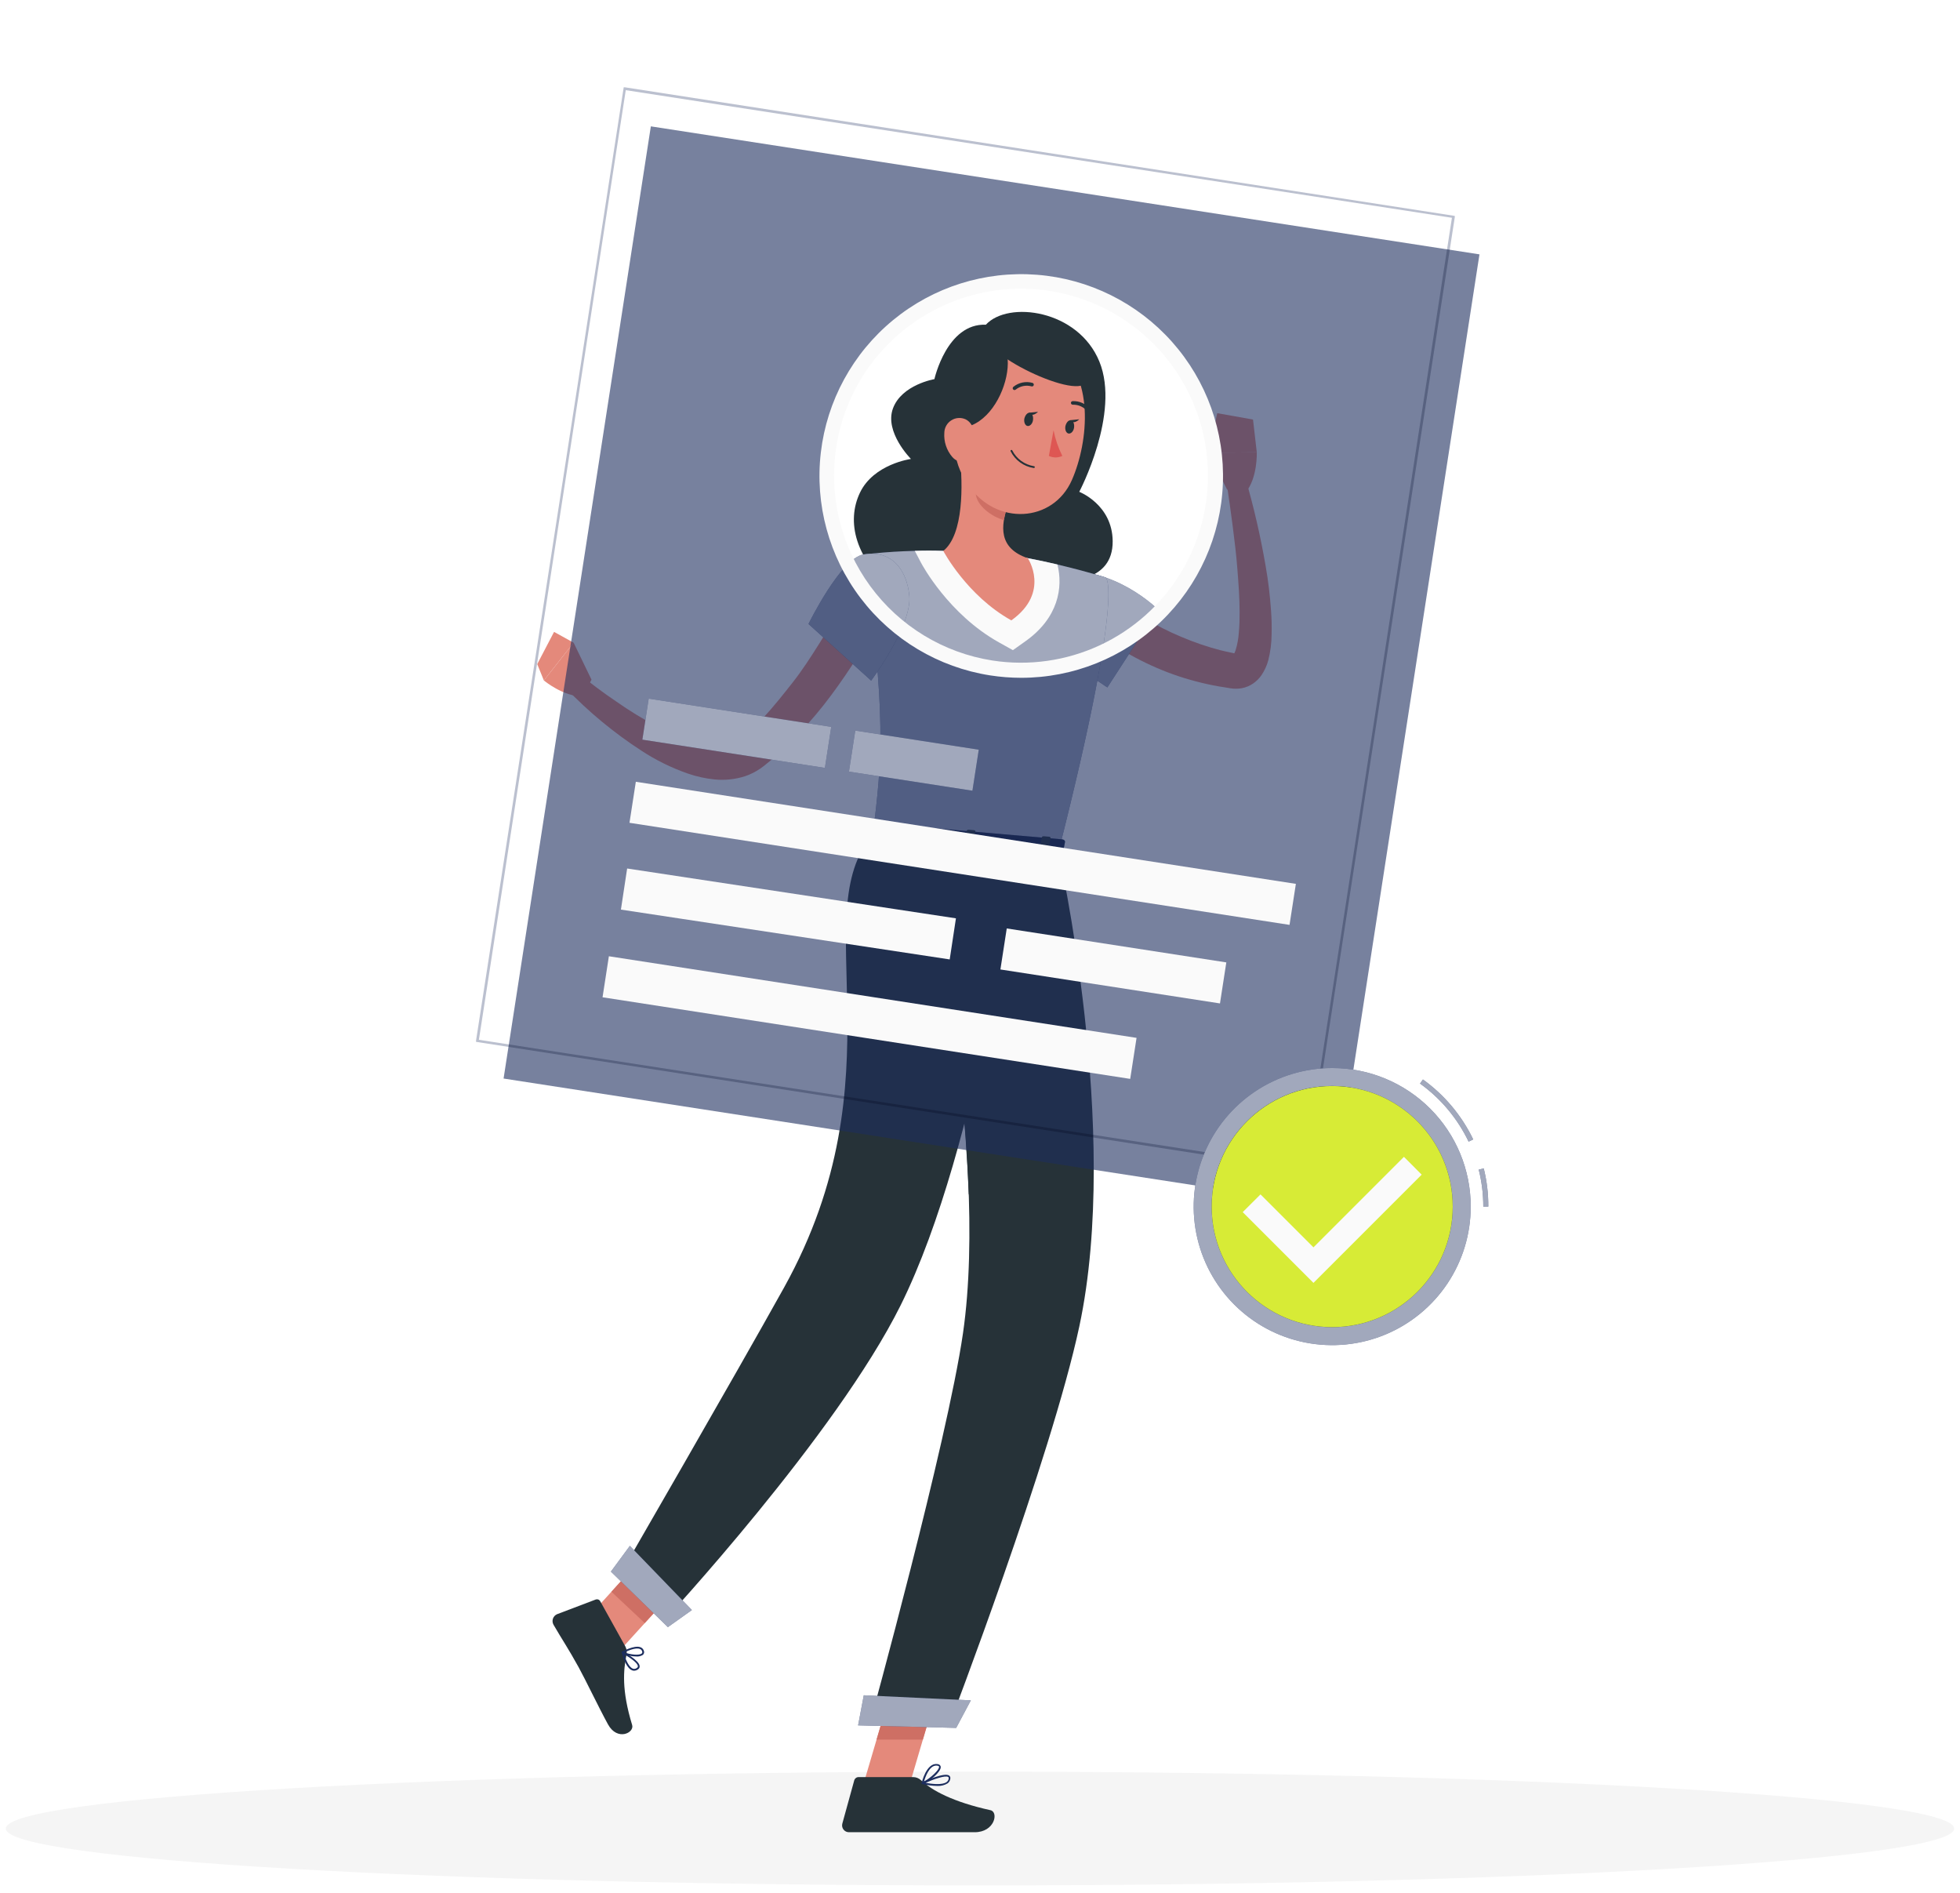
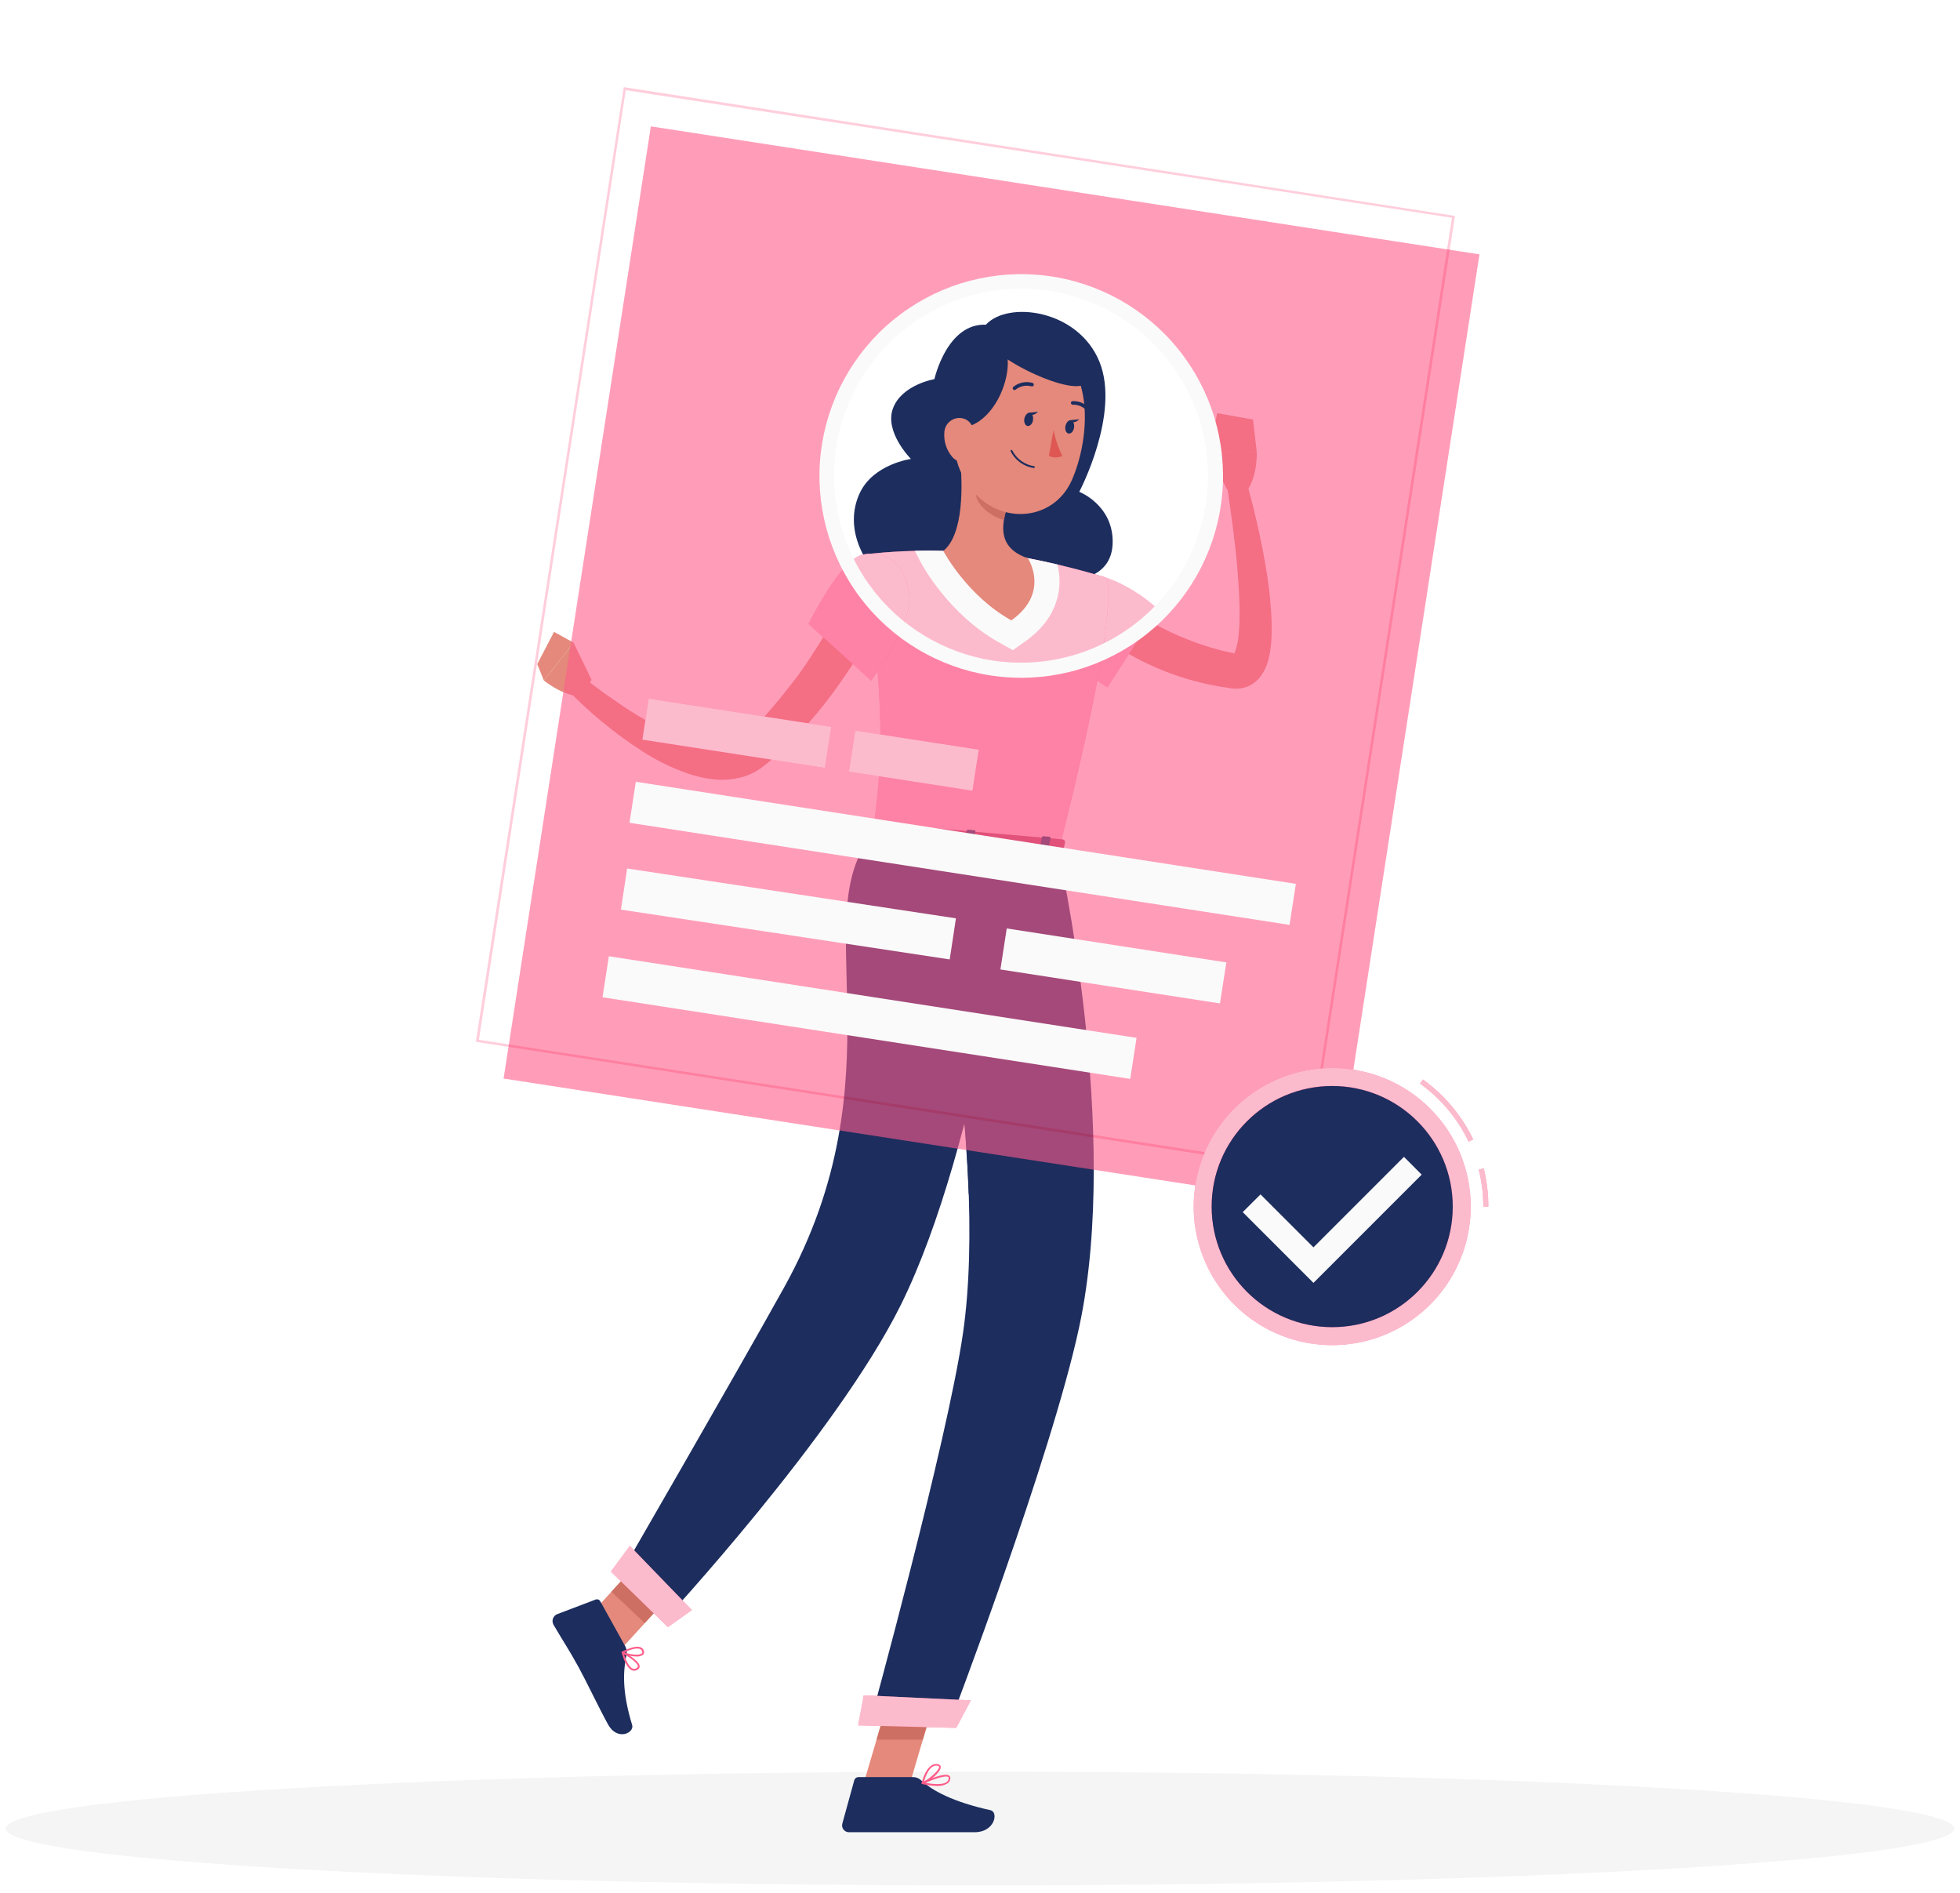
<svg xmlns="http://www.w3.org/2000/svg" width="232" height="224" viewBox="0 0 232 224" fill="none">
  <path d="M116 223.125C179.685 223.125 231.311 220.111 231.311 216.392C231.311 212.674 179.685 209.66 116 209.66C52.315 209.66 0.688 212.674 0.688 216.392C0.688 220.111 52.315 223.125 116 223.125Z" fill="#F5F5F5" />
  <path d="M131.724 70.435L132.11 70.762C132.253 70.887 132.413 71.006 132.568 71.125C132.877 71.368 133.163 71.612 133.52 71.844C134.162 72.314 134.846 72.742 135.53 73.171C136.909 74.021 138.355 74.759 139.853 75.377C141.345 76.013 142.882 76.537 144.451 76.947C144.843 77.054 145.248 77.125 145.64 77.215L146.235 77.345C146.36 77.345 146.235 77.345 146.235 77.375C146.154 77.394 146.077 77.428 146.009 77.476C145.955 77.53 145.955 77.53 145.979 77.518C146.097 77.344 146.189 77.153 146.253 76.953C146.464 76.267 146.593 75.558 146.639 74.842C146.711 74.062 146.734 73.242 146.728 72.415C146.728 70.756 146.598 69.061 146.467 67.36C146.336 65.659 146.128 63.952 145.908 62.239C145.688 60.527 145.444 58.814 145.188 57.125L147.424 56.613C148.409 60.008 149.203 63.455 149.803 66.938C150.115 68.709 150.331 70.496 150.451 72.29C150.521 73.216 150.543 74.145 150.517 75.074C150.509 76.098 150.379 77.118 150.13 78.113C149.962 78.748 149.689 79.352 149.321 79.897C149.064 80.269 148.744 80.593 148.376 80.854C147.953 81.157 147.467 81.36 146.954 81.449C146.513 81.523 146.063 81.523 145.622 81.449L144.938 81.336C144.48 81.259 144.017 81.199 143.565 81.098C141.741 80.736 139.951 80.223 138.212 79.564C136.474 78.897 134.793 78.089 133.187 77.149C132.384 76.667 131.599 76.162 130.837 75.609C130.457 75.335 130.082 75.014 129.707 74.752C129.523 74.598 129.339 74.449 129.154 74.283C128.97 74.116 128.797 73.979 128.56 73.753L131.724 70.435Z" fill="#E4897B" />
-   <path d="M125.259 67.729C131.801 66.843 137.058 72.118 137.058 72.118L131.075 81.349C131.075 81.349 124.664 77.245 123.534 74.45C122.368 71.541 121.91 68.163 125.259 67.729Z" fill="#1C2D5E" />
+   <path d="M125.259 67.729C131.801 66.843 137.058 72.118 137.058 72.118L131.075 81.349C131.075 81.349 124.664 77.245 123.534 74.45C122.368 71.541 121.91 68.163 125.259 67.729Z" fill="#FF5C8A" />
  <path opacity="0.6" d="M125.259 67.729C131.801 66.843 137.058 72.118 137.058 72.118L131.075 81.349C131.075 81.349 124.664 77.245 123.534 74.45C122.368 71.541 121.91 68.163 125.259 67.729Z" fill="#FAFAFA" />
  <path d="M145.241 57.928L143.07 53.575L148.762 53.527C148.762 53.527 148.875 56.566 147.436 58.285L145.241 57.928Z" fill="#E4897B" />
  <path d="M144.081 48.895L148.316 49.65L148.762 53.527L143.07 53.575L144.081 48.895Z" fill="#E4897B" />
  <path d="M102.123 211.415L107.452 211.927L111.139 199.414L105.81 198.896L102.123 211.415Z" fill="#E4897B" />
  <path d="M68.242 192.906L72.191 196.617L80.719 187.244L76.771 183.533L68.242 192.906Z" fill="#E4897B" />
-   <path d="M74.018 194.839L71.044 189.487C70.994 189.395 70.912 189.324 70.814 189.288C70.715 189.252 70.607 189.253 70.509 189.29L65.936 191.027C65.823 191.075 65.721 191.147 65.637 191.238C65.553 191.328 65.489 191.435 65.45 191.552C65.41 191.668 65.395 191.792 65.406 191.915C65.417 192.037 65.454 192.156 65.513 192.264C66.578 194.108 67.191 194.946 68.487 197.295C69.29 198.746 70.866 202.053 71.966 204.063C73.067 206.073 75.106 205.068 74.827 204.141C73.554 199.978 73.798 197.64 74.155 195.814C74.226 195.483 74.178 195.138 74.018 194.839Z" fill="#263238" />
-   <path d="M108.077 210.303H101.619C101.503 210.304 101.391 210.343 101.3 210.414C101.209 210.485 101.143 210.584 101.113 210.695L99.704 215.804C99.671 215.925 99.666 216.052 99.69 216.175C99.715 216.298 99.767 216.414 99.844 216.513C99.921 216.612 100.019 216.692 100.132 216.747C100.245 216.801 100.369 216.829 100.495 216.827C102.772 216.827 103.849 216.827 106.692 216.827H115.369C117.748 216.827 118.223 214.448 117.248 214.222C112.871 213.259 110.343 211.92 108.993 210.654C108.743 210.426 108.416 210.3 108.077 210.303Z" fill="#263238" />
+   <path d="M74.018 194.839L71.044 189.487C70.994 189.395 70.912 189.324 70.814 189.288C70.715 189.252 70.607 189.253 70.509 189.29L65.936 191.027C65.823 191.075 65.721 191.147 65.637 191.238C65.553 191.328 65.489 191.435 65.45 191.552C65.41 191.668 65.395 191.792 65.406 191.915C65.417 192.037 65.454 192.156 65.513 192.264C66.578 194.108 67.191 194.946 68.487 197.295C69.29 198.746 70.866 202.053 71.966 204.063C73.067 206.073 75.106 205.068 74.827 204.141C73.554 199.978 73.798 197.64 74.155 195.814C74.226 195.483 74.178 195.138 74.018 194.839V194.839Z" fill="#1C2D5E" />
+   <path d="M108.077 210.303H101.619C101.503 210.304 101.391 210.343 101.3 210.414C101.209 210.485 101.143 210.584 101.113 210.695L99.704 215.804C99.671 215.925 99.666 216.052 99.69 216.175C99.715 216.298 99.767 216.414 99.844 216.513C99.921 216.612 100.019 216.692 100.132 216.747C100.245 216.801 100.369 216.829 100.495 216.827C102.772 216.827 103.849 216.827 106.692 216.827H115.369C117.748 216.827 118.223 214.448 117.248 214.222C112.871 213.259 110.343 211.92 108.993 210.654C108.743 210.426 108.416 210.3 108.077 210.303V210.303Z" fill="#1C2D5E" />
  <path d="M111.141 199.414L109.238 205.867H103.755L105.807 198.902L111.141 199.414Z" fill="#CE6F64" />
  <path d="M76.765 183.539L80.72 187.244L76.319 192.073L72.37 188.368L76.765 183.539Z" fill="#CE6F64" />
-   <path d="M131.705 64.036C131.664 59.713 127.75 58.202 127.75 58.202C127.75 58.202 132.645 48.936 130.129 42.787C127.614 36.637 119.323 35.555 116.694 38.427C112.073 38.231 110.604 44.868 110.604 44.868C110.604 44.868 106.739 45.517 105.698 48.33C104.657 51.143 107.827 54.312 107.827 54.312C107.827 54.312 103.414 54.907 101.791 58.303C100.167 61.699 101.166 66.207 106.043 70.097C113.132 75.746 126.162 68.657 126.162 68.657C126.162 68.657 131.753 69.008 131.705 64.036Z" fill="#263238" />
-   <path d="M130.867 68.336C130.867 68.336 133.246 69.377 125.301 100.761L103.296 98.852C104.438 89.931 104.931 84.388 102.237 65.618C105.377 65.247 108.539 65.106 111.699 65.196C115.05 65.247 118.393 65.535 121.703 66.059C124.794 66.664 127.852 67.425 130.867 68.336Z" fill="#1C2D5E" />
-   <path opacity="0.6" d="M130.867 68.336C130.867 68.336 133.246 69.377 125.301 100.761L103.296 98.852C104.438 89.931 104.931 84.388 102.237 65.618C105.377 65.247 108.539 65.106 111.699 65.196C115.05 65.247 118.393 65.535 121.703 66.059C124.794 66.664 127.852 67.425 130.867 68.336Z" fill="#FAFAFA" />
+   <path d="M131.705 64.036C131.664 59.713 127.75 58.202 127.75 58.202C127.75 58.202 132.645 48.936 130.129 42.787C127.614 36.637 119.323 35.555 116.694 38.427C112.073 38.231 110.604 44.868 110.604 44.868C110.604 44.868 106.739 45.517 105.698 48.33C104.657 51.143 107.827 54.312 107.827 54.312C107.827 54.312 103.414 54.907 101.791 58.303C100.167 61.699 101.166 66.207 106.043 70.097C113.132 75.746 126.162 68.657 126.162 68.657C126.162 68.657 131.753 69.008 131.705 64.036Z" fill="#1C2D5E" />
+   <path d="M130.867 68.336C130.867 68.336 133.246 69.377 125.301 100.761L103.296 98.852C104.438 89.931 104.931 84.388 102.237 65.618C105.377 65.247 108.539 65.106 111.699 65.196C115.05 65.247 118.393 65.535 121.703 66.059C124.794 66.664 127.852 67.425 130.867 68.336V68.336Z" fill="#FF5C8A" />
+   <path opacity="0.6" d="M130.867 68.336C130.867 68.336 133.246 69.377 125.301 100.761L103.296 98.852C104.438 89.931 104.931 84.388 102.237 65.618C105.377 65.247 108.539 65.106 111.699 65.196C115.05 65.247 118.393 65.535 121.703 66.059C124.794 66.664 127.852 67.425 130.867 68.336V68.336Z" fill="#FAFAFA" />
  <path d="M125.164 66.801C124.022 66.528 122.785 66.266 121.655 66.058C118.345 65.532 115.002 65.242 111.651 65.189C110.504 65.148 109.356 65.148 108.279 65.189L109.017 66.593C109.148 66.843 112.288 72.701 118.253 76.025L119.894 76.941L121.423 75.853C125.277 73.099 125.848 69.519 125.164 66.801Z" fill="#FAFAFA" />
  <path d="M113.619 54.016C113.97 57.293 114.089 63.246 111.656 65.197C111.656 65.197 114.44 70.484 119.709 73.416C124.371 70.097 121.66 66.059 121.66 66.059C118.145 64.869 118.466 62.241 119.281 59.79L113.619 54.016Z" fill="#E4897B" />
-   <path d="M115.933 56.369L119.299 59.789C119.094 60.357 118.939 60.942 118.835 61.537C117.485 61.222 115.523 59.813 115.499 58.361C115.526 57.677 115.673 57.003 115.933 56.369Z" fill="#CE6F64" />
-   <path d="M113.477 46.58C112.829 51.933 112.443 54.199 114.625 57.416C117.908 62.245 124.64 61.865 126.871 56.821C128.881 52.266 129.6 44.261 124.789 41.198C123.734 40.519 122.523 40.12 121.271 40.04C120.019 39.96 118.768 40.201 117.635 40.74C116.502 41.279 115.526 42.099 114.798 43.12C114.071 44.142 113.616 45.333 113.477 46.58Z" fill="#E4897B" />
-   <path d="M117.629 39.984C121.762 41.055 117.676 53.627 111.087 49.982C111.087 49.982 111.384 44.671 113.216 42.417C114.324 41.074 115.902 40.204 117.629 39.984Z" fill="#263238" />
-   <path d="M117.188 40.682C118.973 43.584 132.205 49.085 127.757 42.841C123.308 36.596 117.188 40.682 117.188 40.682Z" fill="#263238" />
+   <path d="M115.933 56.369L119.299 59.789C119.094 60.357 118.939 60.942 118.835 61.537C117.485 61.222 115.523 59.813 115.499 58.361C115.526 57.677 115.673 57.003 115.933 56.369V56.369Z" fill="#CE6F64" />
+   <path d="M113.477 46.58C112.829 51.933 112.443 54.199 114.625 57.416C117.908 62.245 124.64 61.865 126.871 56.821C128.881 52.266 129.6 44.261 124.789 41.198C123.734 40.519 122.523 40.12 121.271 40.04C120.019 39.96 118.768 40.201 117.635 40.74C116.502 41.279 115.526 42.099 114.798 43.12C114.071 44.142 113.616 45.333 113.477 46.58V46.58Z" fill="#E4897B" />
+   <path d="M117.629 39.984C121.762 41.055 117.676 53.627 111.087 49.982C111.087 49.982 111.384 44.671 113.216 42.417C114.324 41.074 115.902 40.204 117.629 39.984Z" fill="#1C2D5E" />
+   <path d="M117.188 40.682C118.973 43.584 132.205 49.085 127.757 42.841C123.308 36.596 117.188 40.682 117.188 40.682Z" fill="#1C2D5E" />
  <path d="M111.777 51.214C111.702 52.257 112.042 53.287 112.722 54.081C113.638 55.122 114.845 54.491 115.226 53.23C115.565 52.1 115.5 50.197 114.28 49.615C114.011 49.496 113.717 49.446 113.424 49.468C113.131 49.491 112.848 49.585 112.6 49.744C112.352 49.902 112.147 50.119 112.004 50.376C111.86 50.632 111.782 50.92 111.777 51.214Z" fill="#E4897B" />
-   <path d="M125.275 100.761C125.275 100.761 132.727 133.732 127.755 156.974C124.425 172.544 112.405 203.993 112.405 203.993L103.009 203.756C103.009 203.756 112.102 170.748 113.987 157.771C117.205 135.564 109.146 99.363 109.146 99.363L125.275 100.761Z" fill="#263238" />
-   <path d="M116.684 107.416L111.985 114.826C113.401 123.613 114.299 132.476 114.674 141.369C121.281 129.54 118.153 113.678 116.684 107.416Z" fill="#263238" />
-   <path d="M113.18 204.481L101.571 204.183L102.243 200.621L114.917 201.222L113.18 204.481Z" fill="#1C2D5E" />
+   <path d="M125.275 100.761C125.275 100.761 132.727 133.732 127.755 156.974C124.425 172.544 112.405 203.993 112.405 203.993L103.009 203.756C103.009 203.756 112.102 170.748 113.987 157.771C117.205 135.564 109.146 99.363 109.146 99.363L125.275 100.761Z" fill="#1C2D5E" />
+   <path d="M116.684 107.416L111.985 114.826C113.401 123.613 114.299 132.476 114.674 141.369C121.281 129.54 118.153 113.678 116.684 107.416Z" fill="#1C2D5E" />
+   <path d="M113.18 204.481L101.571 204.183L102.243 200.621L114.917 201.222L113.18 204.481Z" fill="#FF5C8A" />
  <path opacity="0.6" d="M113.18 204.481L101.571 204.183L102.243 200.621L114.917 201.222L113.18 204.481Z" fill="#FAFAFA" />
-   <path d="M120.459 100.404C120.459 100.404 116.088 135.374 106.608 154.464C98.954 169.862 78.531 191.867 78.531 191.867L73.31 186.484C73.31 186.484 87.107 162.63 92.799 152.383C106.751 127.267 95.344 108.105 103.254 98.857L120.459 100.404Z" fill="#263238" />
-   <path d="M79.056 192.556L72.311 185.984L74.554 182.939L81.898 190.534L79.056 192.556Z" fill="#1C2D5E" />
+   <path d="M120.459 100.404C120.459 100.404 116.088 135.374 106.608 154.464C98.954 169.862 78.531 191.867 78.531 191.867L73.31 186.484C73.31 186.484 87.107 162.63 92.799 152.383C106.751 127.267 95.344 108.105 103.254 98.857L120.459 100.404Z" fill="#1C2D5E" />
+   <path d="M79.056 192.556L72.311 185.984L74.554 182.939L81.898 190.534L79.056 192.556Z" fill="#FF5C8A" />
  <path opacity="0.6" d="M79.056 192.556L72.311 185.984L74.554 182.939L81.898 190.534L79.056 192.556Z" fill="#FAFAFA" />
-   <path d="M103.027 97.531L101.867 99.416C101.772 99.565 101.945 99.737 102.194 99.755L125.3 101.754C125.502 101.754 125.674 101.688 125.698 101.563L126.067 99.612C126.067 99.476 125.93 99.345 125.71 99.327L103.402 97.394C103.333 97.383 103.262 97.389 103.196 97.413C103.131 97.437 103.072 97.478 103.027 97.531Z" fill="#1C2D5E" />
-   <path opacity="0.3" d="M103.027 97.531L101.867 99.416C101.772 99.565 101.945 99.737 102.194 99.755L125.3 101.754C125.502 101.754 125.674 101.688 125.698 101.563L126.067 99.612C126.067 99.476 125.93 99.345 125.71 99.327L103.402 97.394C103.333 97.383 103.262 97.389 103.196 97.413C103.131 97.437 103.072 97.478 103.027 97.531Z" fill="black" />
-   <path d="M105.812 100.278L105.217 100.225C105.098 100.225 105.015 100.147 105.027 100.07L105.532 97.537C105.532 97.459 105.657 97.406 105.776 97.418L106.371 97.471C106.49 97.471 106.573 97.549 106.561 97.626L106.061 100.159C106.038 100.243 105.93 100.278 105.812 100.278Z" fill="#263238" />
-   <path d="M123.606 101.825L123.011 101.772C122.892 101.772 122.809 101.694 122.82 101.617L123.326 99.078C123.326 99.006 123.451 98.953 123.57 98.965L124.165 99.018C124.283 99.018 124.367 99.095 124.355 99.167L123.855 101.706C123.831 101.784 123.73 101.831 123.606 101.825Z" fill="#263238" />
-   <path d="M114.709 101.052L114.114 101.004C113.995 101.004 113.912 100.921 113.924 100.849L114.43 98.31C114.43 98.239 114.554 98.185 114.673 98.197L115.268 98.245C115.387 98.245 115.47 98.328 115.458 98.399L114.959 100.939C114.935 101.01 114.81 101.064 114.709 101.052Z" fill="#263238" />
-   <path d="M121.25 49.536C121.173 49.964 121.34 50.357 121.619 50.41C121.899 50.464 122.214 50.155 122.273 49.721C122.333 49.286 122.19 48.894 121.905 48.846C121.619 48.799 121.351 49.132 121.25 49.536Z" fill="#263238" />
-   <path d="M126.109 50.429C126.031 50.857 126.198 51.25 126.478 51.303C126.757 51.357 127.072 51.048 127.132 50.614C127.191 50.179 127.048 49.787 126.763 49.739C126.478 49.692 126.216 49.995 126.109 50.429Z" fill="#263238" />
-   <path d="M126.663 49.726L127.751 49.619C127.751 49.619 127.073 50.321 126.663 49.726Z" fill="#263238" />
+   <path d="M103.027 97.531L101.867 99.416C101.772 99.565 101.945 99.737 102.194 99.755L125.3 101.754C125.502 101.754 125.674 101.688 125.698 101.563L126.067 99.612C126.067 99.476 125.93 99.345 125.71 99.327L103.402 97.394C103.333 97.383 103.262 97.389 103.196 97.413C103.131 97.437 103.072 97.478 103.027 97.531V97.531Z" fill="#FF5C8A" />
+   <path opacity="0.3" d="M103.027 97.531L101.867 99.416C101.772 99.565 101.945 99.737 102.194 99.755L125.3 101.754C125.502 101.754 125.674 101.688 125.698 101.563L126.067 99.612C126.067 99.476 125.93 99.345 125.71 99.327L103.402 97.394C103.333 97.383 103.262 97.389 103.196 97.413C103.131 97.437 103.072 97.478 103.027 97.531V97.531Z" fill="black" />
+   <path d="M105.812 100.278L105.217 100.225C105.098 100.225 105.015 100.147 105.027 100.07L105.532 97.537C105.532 97.459 105.657 97.406 105.776 97.418L106.371 97.471C106.49 97.471 106.573 97.549 106.561 97.626L106.061 100.159C106.038 100.243 105.93 100.278 105.812 100.278Z" fill="#1C2D5E" />
+   <path d="M123.606 101.825L123.011 101.772C122.892 101.772 122.809 101.694 122.82 101.617L123.326 99.078C123.326 99.006 123.451 98.953 123.57 98.965L124.165 99.018C124.283 99.018 124.367 99.095 124.355 99.167L123.855 101.706C123.831 101.784 123.73 101.831 123.606 101.825Z" fill="#1C2D5E" />
+   <path d="M114.709 101.052L114.114 101.004C113.995 101.004 113.912 100.921 113.924 100.849L114.43 98.31C114.43 98.239 114.554 98.185 114.673 98.197L115.268 98.245C115.387 98.245 115.47 98.328 115.458 98.399L114.959 100.939C114.935 101.01 114.81 101.064 114.709 101.052Z" fill="#1C2D5E" />
+   <path d="M121.25 49.536C121.173 49.964 121.34 50.357 121.619 50.41C121.899 50.464 122.214 50.155 122.273 49.721C122.333 49.286 122.19 48.894 121.905 48.846C121.619 48.799 121.351 49.132 121.25 49.536Z" fill="#1C2D5E" />
+   <path d="M126.109 50.429C126.031 50.857 126.198 51.25 126.478 51.303C126.757 51.357 127.072 51.048 127.132 50.614C127.191 50.179 127.048 49.787 126.763 49.739C126.478 49.692 126.216 49.995 126.109 50.429Z" fill="#1C2D5E" />
+   <path d="M126.663 49.726L127.751 49.619C127.751 49.619 127.073 50.321 126.663 49.726Z" fill="#1C2D5E" />
  <path d="M124.705 50.916C124.913 51.971 125.263 52.994 125.746 53.955C125.497 54.072 125.225 54.132 124.949 54.132C124.674 54.132 124.402 54.072 124.152 53.955L124.705 50.916Z" fill="#DE5753" />
-   <path d="M122.345 55.383C121.765 55.293 121.214 55.065 120.74 54.718C120.266 54.372 119.883 53.916 119.621 53.391C119.611 53.364 119.612 53.336 119.623 53.31C119.634 53.285 119.655 53.264 119.681 53.254C119.693 53.248 119.707 53.245 119.72 53.244C119.734 53.244 119.748 53.246 119.761 53.251C119.773 53.256 119.785 53.264 119.795 53.273C119.805 53.283 119.812 53.295 119.817 53.307C120.068 53.797 120.431 54.221 120.876 54.545C121.322 54.868 121.837 55.082 122.381 55.169C122.409 55.169 122.436 55.18 122.456 55.2C122.476 55.22 122.488 55.248 122.488 55.276C122.488 55.304 122.476 55.331 122.456 55.352C122.436 55.372 122.409 55.383 122.381 55.383H122.345Z" fill="#263238" />
-   <path d="M120.09 46.158C120.045 46.159 120 46.146 119.963 46.12C119.926 46.093 119.898 46.056 119.883 46.013C119.869 45.97 119.868 45.923 119.882 45.88C119.896 45.837 119.923 45.799 119.959 45.772C120.273 45.52 120.642 45.346 121.036 45.267C121.431 45.187 121.839 45.203 122.225 45.314C122.252 45.323 122.276 45.338 122.297 45.357C122.318 45.375 122.335 45.398 122.347 45.424C122.36 45.449 122.367 45.477 122.368 45.505C122.37 45.533 122.366 45.561 122.356 45.588C122.347 45.614 122.332 45.639 122.313 45.66C122.295 45.681 122.272 45.698 122.246 45.71C122.221 45.722 122.194 45.729 122.165 45.73C122.137 45.732 122.109 45.728 122.083 45.718C121.763 45.631 121.428 45.62 121.104 45.689C120.78 45.757 120.478 45.902 120.221 46.111C120.183 46.139 120.138 46.156 120.09 46.158Z" fill="#263238" />
-   <path d="M128.892 48.786C128.861 48.786 128.829 48.779 128.801 48.766C128.772 48.753 128.746 48.733 128.726 48.709C128.523 48.447 128.261 48.237 127.961 48.095C127.661 47.954 127.332 47.885 127.001 47.894C126.945 47.899 126.888 47.882 126.844 47.847C126.8 47.812 126.771 47.76 126.763 47.704C126.76 47.676 126.762 47.648 126.77 47.621C126.778 47.594 126.791 47.569 126.809 47.547C126.827 47.526 126.849 47.508 126.874 47.495C126.898 47.482 126.926 47.474 126.953 47.472C127.356 47.451 127.758 47.528 128.124 47.696C128.491 47.864 128.811 48.117 129.059 48.435C129.098 48.476 129.119 48.531 129.119 48.587C129.119 48.644 129.098 48.698 129.059 48.739C129.011 48.775 128.952 48.792 128.892 48.786Z" fill="#263238" />
+   <path d="M122.345 55.383C121.765 55.293 121.214 55.065 120.74 54.718C120.266 54.372 119.883 53.916 119.621 53.391C119.611 53.364 119.612 53.336 119.623 53.31C119.634 53.285 119.655 53.264 119.681 53.254C119.693 53.248 119.707 53.245 119.72 53.244C119.734 53.244 119.748 53.246 119.761 53.251C119.773 53.256 119.785 53.264 119.795 53.273C119.805 53.283 119.812 53.295 119.817 53.307C120.068 53.797 120.431 54.221 120.876 54.545C121.322 54.868 121.837 55.082 122.381 55.169C122.409 55.169 122.436 55.18 122.456 55.2C122.476 55.22 122.488 55.248 122.488 55.276C122.488 55.304 122.476 55.331 122.456 55.352C122.436 55.372 122.409 55.383 122.381 55.383H122.345Z" fill="#1C2D5E" />
+   <path d="M120.09 46.158C120.045 46.159 120 46.146 119.963 46.12C119.926 46.093 119.898 46.056 119.883 46.013C119.869 45.97 119.868 45.923 119.882 45.88C119.896 45.837 119.923 45.799 119.959 45.772C120.273 45.52 120.642 45.346 121.036 45.267C121.431 45.187 121.839 45.203 122.225 45.314C122.252 45.323 122.276 45.338 122.297 45.357C122.318 45.375 122.335 45.398 122.347 45.424C122.36 45.449 122.367 45.477 122.368 45.505C122.37 45.533 122.366 45.561 122.356 45.588C122.347 45.614 122.332 45.639 122.313 45.66C122.295 45.681 122.272 45.698 122.246 45.71C122.221 45.722 122.194 45.729 122.165 45.73C122.137 45.732 122.109 45.728 122.083 45.718C121.763 45.631 121.428 45.62 121.104 45.689C120.78 45.757 120.478 45.902 120.221 46.111C120.183 46.139 120.138 46.156 120.09 46.158V46.158Z" fill="#1C2D5E" />
+   <path d="M128.892 48.786C128.861 48.786 128.829 48.779 128.801 48.766C128.772 48.753 128.746 48.733 128.726 48.709C128.523 48.447 128.261 48.237 127.961 48.095C127.661 47.954 127.332 47.885 127.001 47.894C126.945 47.899 126.888 47.882 126.844 47.847C126.8 47.812 126.771 47.76 126.763 47.704C126.76 47.676 126.762 47.648 126.77 47.621C126.778 47.594 126.791 47.569 126.809 47.547C126.827 47.526 126.849 47.508 126.874 47.495C126.898 47.482 126.926 47.474 126.953 47.472C127.356 47.451 127.758 47.528 128.124 47.696C128.491 47.864 128.811 48.117 129.059 48.435C129.098 48.476 129.119 48.531 129.119 48.587C129.119 48.644 129.098 48.698 129.059 48.739C129.011 48.775 128.952 48.792 128.892 48.786Z" fill="#1C2D5E" />
  <path d="M103.86 73.516C102.966 75.29 101.973 77.014 100.887 78.678C99.816 80.319 98.686 81.925 97.467 83.471C96.235 85.023 94.915 86.502 93.512 87.902C92.786 88.586 92.079 89.282 91.3 89.924L90.705 90.412L90.562 90.531L90.372 90.679C90.246 90.782 90.115 90.877 89.979 90.965C89.439 91.335 88.85 91.631 88.231 91.845C87.064 92.226 85.831 92.361 84.609 92.243C83.514 92.134 82.437 91.897 81.397 91.536C79.472 90.864 77.637 89.959 75.932 88.842C72.651 86.714 69.629 84.211 66.928 81.384L68.51 79.725C69.931 80.866 71.43 82.002 72.964 83.031C74.467 84.084 76.032 85.045 77.651 85.91C79.192 86.756 80.819 87.436 82.504 87.938C84.109 88.384 85.721 88.461 86.833 87.997C87.462 87.724 88.023 87.318 88.481 86.808C89.141 86.213 89.753 85.553 90.378 84.911C91.597 83.584 92.727 82.163 93.839 80.748C94.951 79.332 95.956 77.774 96.932 76.228C97.425 75.454 97.895 74.669 98.359 73.884C98.823 73.099 99.269 72.273 99.656 71.535L103.86 73.516Z" fill="#E4897B" />
  <path d="M70.014 80.432L67.897 76.055L64.376 80.527C64.376 80.527 66.707 82.472 68.973 82.4L70.014 80.432Z" fill="#E4897B" />
  <path d="M65.583 74.777L63.591 78.59L64.376 80.528L67.897 76.056L65.583 74.777Z" fill="#E4897B" />
-   <path d="M102.189 65.617C99.489 66.093 95.7 73.842 95.7 73.842L103.116 80.545C103.116 80.545 107.922 74.092 107.636 70.571C107.393 67.568 105.626 65.01 102.189 65.617Z" fill="#1C2D5E" />
+   <path d="M102.189 65.617C99.489 66.093 95.7 73.842 95.7 73.842L103.116 80.545C103.116 80.545 107.922 74.092 107.636 70.571C107.393 67.568 105.626 65.01 102.189 65.617Z" fill="#FF5C8A" />
  <path opacity="0.6" d="M102.189 65.617C99.489 66.093 95.7 73.842 95.7 73.842L103.116 80.545C103.116 80.545 107.922 74.092 107.636 70.571C107.393 67.568 105.626 65.01 102.189 65.617Z" fill="#FAFAFA" />
-   <path d="M75.058 197.713C74.987 197.714 74.917 197.702 74.85 197.678C74.202 197.464 73.779 196.268 73.583 195.572C73.577 195.552 73.578 195.531 73.584 195.51C73.59 195.49 73.603 195.473 73.619 195.459C73.637 195.449 73.658 195.443 73.678 195.443C73.699 195.443 73.72 195.449 73.738 195.459C73.934 195.56 75.659 196.488 75.712 197.166C75.721 197.241 75.707 197.316 75.675 197.383C75.642 197.45 75.591 197.507 75.528 197.547C75.394 197.653 75.229 197.711 75.058 197.713ZM73.869 195.763C74.166 196.72 74.553 197.351 74.921 197.475C75.005 197.501 75.095 197.503 75.18 197.484C75.266 197.464 75.345 197.422 75.409 197.362C75.442 197.343 75.468 197.315 75.485 197.281C75.502 197.248 75.508 197.21 75.504 197.172C75.469 196.756 74.457 196.096 73.863 195.763H73.869Z" fill="#1C2D5E" />
-   <path d="M75.325 196.029C74.737 196.027 74.157 195.89 73.63 195.631C73.613 195.622 73.599 195.61 73.59 195.594C73.58 195.578 73.576 195.56 73.576 195.541C73.576 195.521 73.582 195.502 73.593 195.485C73.603 195.469 73.618 195.455 73.636 195.446C73.689 195.446 75.057 194.667 75.795 194.929C75.885 194.958 75.968 195.008 76.037 195.074C76.106 195.14 76.159 195.22 76.193 195.309C76.24 195.395 76.256 195.495 76.239 195.591C76.222 195.687 76.172 195.775 76.098 195.839C75.868 195.985 75.596 196.052 75.325 196.029ZM73.921 195.541C74.516 195.791 75.64 195.946 75.961 195.672C76.015 195.631 76.062 195.553 75.997 195.387C75.973 195.326 75.936 195.272 75.889 195.228C75.842 195.184 75.785 195.15 75.723 195.131C75.218 194.953 74.308 195.351 73.921 195.541Z" fill="#1C2D5E" />
-   <path d="M110.944 211.35C110.343 211.336 109.745 211.261 109.159 211.124C109.137 211.119 109.117 211.107 109.102 211.09C109.087 211.073 109.078 211.052 109.076 211.029C109.073 211.007 109.077 210.985 109.088 210.965C109.099 210.946 109.115 210.931 109.136 210.922C109.403 210.797 111.741 209.732 112.335 210.113C112.388 210.15 112.431 210.2 112.458 210.259C112.485 210.317 112.496 210.382 112.49 210.446C112.483 210.563 112.45 210.676 112.395 210.779C112.34 210.882 112.262 210.971 112.169 211.041C111.801 211.265 111.374 211.373 110.944 211.35ZM109.552 210.981C110.248 211.112 111.532 211.279 112.062 210.88C112.132 210.828 112.189 210.761 112.23 210.684C112.272 210.607 112.295 210.521 112.3 210.434C112.303 210.407 112.299 210.38 112.289 210.355C112.279 210.33 112.262 210.308 112.24 210.291C111.907 210.065 110.521 210.553 109.552 210.981Z" fill="#1C2D5E" />
-   <path d="M109.208 211.124C109.185 211.133 109.159 211.133 109.137 211.124C109.122 211.111 109.111 211.094 109.104 211.075C109.098 211.056 109.097 211.036 109.101 211.017C109.101 210.922 109.66 208.608 110.927 208.757C111.248 208.793 111.331 208.953 111.349 209.078C111.432 209.673 109.951 210.862 109.25 211.142L109.208 211.124ZM110.814 208.941C109.999 208.941 109.529 210.285 109.369 210.827C110.136 210.422 111.188 209.459 111.153 209.084C111.153 209.054 111.153 208.971 110.921 208.947L110.814 208.941Z" fill="#1C2D5E" />
-   <path d="M121.779 48.847L122.868 48.734C122.868 48.734 122.19 49.448 121.779 48.847Z" fill="#263238" />
-   <path opacity="0.6" d="M77.039 14.953L59.607 127.636L157.69 142.789L175.121 30.101L77.039 14.953ZM117.337 79.047C112.836 78.35 108.641 76.334 105.286 73.253C101.93 70.172 99.564 66.165 98.486 61.738C97.408 57.312 97.667 52.666 99.23 48.387C100.794 44.108 103.591 40.389 107.269 37.7C110.946 35.012 115.339 33.474 119.89 33.282C124.442 33.091 128.948 34.253 132.838 36.623C136.729 38.993 139.829 42.463 141.747 46.596C143.665 50.728 144.314 55.336 143.612 59.837C142.672 65.867 139.377 71.278 134.45 74.879C129.524 78.481 123.369 79.98 117.337 79.047Z" fill="#1C2D5E" />
+   <path d="M75.058 197.713C74.987 197.714 74.917 197.702 74.85 197.678C74.202 197.464 73.779 196.268 73.583 195.572C73.577 195.552 73.578 195.531 73.584 195.51C73.59 195.49 73.603 195.473 73.619 195.459C73.637 195.449 73.658 195.443 73.678 195.443C73.699 195.443 73.72 195.449 73.738 195.459C73.934 195.56 75.659 196.488 75.712 197.166C75.721 197.241 75.707 197.316 75.675 197.383C75.642 197.45 75.591 197.507 75.528 197.547C75.394 197.653 75.229 197.711 75.058 197.713V197.713ZM73.869 195.763C74.166 196.72 74.553 197.351 74.921 197.475C75.005 197.501 75.095 197.503 75.18 197.484C75.266 197.464 75.345 197.422 75.409 197.362C75.442 197.343 75.468 197.315 75.485 197.281C75.502 197.248 75.508 197.21 75.504 197.172C75.469 196.756 74.457 196.096 73.863 195.763H73.869Z" fill="#FF5C8A" />
+   <path d="M75.325 196.029C74.737 196.027 74.157 195.89 73.63 195.631C73.613 195.622 73.599 195.61 73.59 195.594C73.58 195.578 73.576 195.56 73.576 195.541C73.576 195.521 73.582 195.502 73.593 195.485C73.603 195.469 73.618 195.455 73.636 195.446C73.689 195.446 75.057 194.667 75.795 194.929C75.885 194.958 75.968 195.008 76.037 195.074C76.106 195.14 76.159 195.22 76.193 195.309C76.24 195.395 76.256 195.495 76.239 195.591C76.222 195.687 76.172 195.775 76.098 195.839C75.868 195.985 75.596 196.052 75.325 196.029V196.029ZM73.921 195.541C74.516 195.791 75.64 195.946 75.961 195.672C76.015 195.631 76.062 195.553 75.997 195.387C75.973 195.326 75.936 195.272 75.889 195.228C75.842 195.184 75.785 195.15 75.723 195.131C75.218 194.953 74.308 195.351 73.921 195.541Z" fill="#FF5C8A" />
+   <path d="M110.944 211.35C110.343 211.336 109.745 211.261 109.159 211.124C109.137 211.119 109.117 211.107 109.102 211.09C109.087 211.073 109.078 211.052 109.076 211.029C109.073 211.007 109.077 210.985 109.088 210.965C109.099 210.946 109.115 210.931 109.136 210.922C109.403 210.797 111.741 209.732 112.335 210.113C112.388 210.15 112.431 210.2 112.458 210.259C112.485 210.317 112.496 210.382 112.49 210.446C112.483 210.563 112.45 210.676 112.395 210.779C112.34 210.882 112.262 210.971 112.169 211.041C111.801 211.265 111.374 211.373 110.944 211.35V211.35ZM109.552 210.981C110.248 211.112 111.532 211.279 112.062 210.88C112.132 210.828 112.189 210.761 112.23 210.684C112.272 210.607 112.295 210.521 112.3 210.434C112.303 210.407 112.299 210.38 112.289 210.355C112.279 210.33 112.262 210.308 112.24 210.291C111.907 210.065 110.521 210.553 109.552 210.981Z" fill="#FF5C8A" />
+   <path d="M109.208 211.124C109.185 211.133 109.159 211.133 109.137 211.124C109.122 211.111 109.111 211.094 109.104 211.075C109.098 211.056 109.097 211.036 109.101 211.017C109.101 210.922 109.66 208.608 110.927 208.757C111.248 208.793 111.331 208.953 111.349 209.078C111.432 209.673 109.951 210.862 109.25 211.142L109.208 211.124ZM110.814 208.941C109.999 208.941 109.529 210.285 109.369 210.827C110.136 210.422 111.188 209.459 111.153 209.084C111.153 209.054 111.153 208.971 110.921 208.947L110.814 208.941Z" fill="#FF5C8A" />
+   <path d="M121.779 48.847L122.868 48.734C122.868 48.734 122.19 49.448 121.779 48.847Z" fill="#1C2D5E" />
+   <path opacity="0.6" d="M77.039 14.953L59.607 127.636L157.69 142.789L175.121 30.101L77.039 14.953ZM117.337 79.047C112.836 78.35 108.641 76.334 105.286 73.253C101.93 70.172 99.564 66.165 98.486 61.738C97.408 57.312 97.667 52.666 99.23 48.387C100.794 44.108 103.591 40.389 107.269 37.7C110.946 35.012 115.339 33.474 119.89 33.282C124.442 33.091 128.948 34.253 132.838 36.623C136.729 38.993 139.829 42.463 141.747 46.596C143.665 50.728 144.314 55.336 143.612 59.837C142.672 65.867 139.377 71.278 134.45 74.879C129.524 78.481 123.369 79.98 117.337 79.047Z" fill="#FF5C8A" />
  <g style="mix-blend-mode:multiply" opacity="0.3">
-     <path d="M154.727 138.513H154.579L56.348 123.294V123.146L73.827 10.332H73.969L172.2 25.551V25.7L154.727 138.513ZM56.687 123.05L154.477 138.174L171.861 25.771L74.07 10.671L56.687 123.05Z" fill="#1C2D5E" />
+     <path d="M154.727 138.513H154.579L56.348 123.294V123.146L73.827 10.332H73.969L172.2 25.551V25.7L154.727 138.513ZM56.687 123.05L154.477 138.174L171.861 25.771L74.07 10.671L56.687 123.05Z" fill="#FF5C8A" />
  </g>
-   <path d="M120.87 80.212C119.641 80.21 118.415 80.115 117.201 79.926C111.099 78.975 105.604 75.697 101.867 70.78C98.131 65.864 96.443 59.692 97.159 53.558C97.875 47.425 100.939 41.807 105.707 37.884C110.476 33.961 116.578 32.036 122.735 32.515C128.891 32.994 134.623 35.839 138.727 40.453C142.832 45.066 144.99 51.09 144.748 57.261C144.507 63.431 141.885 69.268 137.433 73.547C132.981 77.826 127.045 80.215 120.87 80.212ZM117.474 78.166C121.799 78.834 126.226 78.205 130.193 76.358C134.161 74.511 137.491 71.529 139.764 67.789C142.037 64.049 143.15 59.719 142.962 55.346C142.775 50.974 141.295 46.755 138.71 43.224C136.124 39.693 132.55 37.007 128.439 35.507C124.328 34.007 119.864 33.759 115.612 34.795C111.36 35.832 107.511 38.106 104.551 41.33C101.591 44.554 99.654 48.583 98.984 52.908C98.094 58.708 99.54 64.625 103.006 69.36C106.473 74.095 111.676 77.262 117.474 78.166Z" fill="#FAFAFA" />
-   <path d="M98.391 86.019L76.786 82.678L76.035 87.532L97.641 90.873L98.391 86.019Z" fill="#1C2D5E" />
+   <path d="M120.87 80.212C119.641 80.21 118.415 80.115 117.201 79.926V79.926C111.099 78.975 105.604 75.697 101.867 70.78C98.131 65.864 96.443 59.692 97.159 53.558C97.875 47.425 100.939 41.807 105.707 37.884C110.476 33.961 116.578 32.036 122.735 32.515C128.891 32.994 134.623 35.839 138.727 40.453C142.832 45.066 144.99 51.09 144.748 57.261C144.507 63.431 141.885 69.268 137.433 73.547C132.981 77.826 127.045 80.215 120.87 80.212ZM117.474 78.166C121.799 78.834 126.226 78.205 130.193 76.358C134.161 74.511 137.491 71.529 139.764 67.789C142.037 64.049 143.15 59.719 142.962 55.346C142.775 50.974 141.295 46.755 138.71 43.224C136.124 39.693 132.55 37.007 128.439 35.507C124.328 34.007 119.864 33.759 115.612 34.795C111.36 35.832 107.511 38.106 104.551 41.33C101.591 44.554 99.654 48.583 98.984 52.908C98.094 58.708 99.54 64.625 103.006 69.36C106.473 74.095 111.676 77.262 117.474 78.166V78.166Z" fill="#FAFAFA" />
+   <path d="M98.391 86.019L76.786 82.678L76.035 87.532L97.641 90.873L98.391 86.019Z" fill="#FF5C8A" />
  <path opacity="0.6" d="M98.391 86.019L76.786 82.678L76.035 87.532L97.641 90.873L98.391 86.019Z" fill="#FAFAFA" />
-   <path d="M115.854 88.719L101.237 86.459L100.487 91.314L115.104 93.574L115.854 88.719Z" fill="#1C2D5E" />
+   <path d="M115.854 88.719L101.237 86.459L100.487 91.314L115.104 93.574L115.854 88.719Z" fill="#FF5C8A" />
  <path opacity="0.6" d="M115.854 88.719L101.237 86.459L100.487 91.314L115.104 93.574L115.854 88.719Z" fill="#FAFAFA" />
  <path d="M153.389 104.597L75.261 92.516L74.51 97.37L152.638 109.451L153.389 104.597Z" fill="#FAFAFA" />
  <path d="M113.152 108.676L74.233 102.779L73.496 107.643L112.415 113.539L113.152 108.676Z" fill="#FAFAFA" />
  <path d="M145.156 113.892L119.166 109.873L118.415 114.728L144.405 118.747L145.156 113.892Z" fill="#FAFAFA" />
  <path d="M134.531 122.822L72.071 113.164L71.321 118.019L133.78 127.677L134.531 122.822Z" fill="#FAFAFA" />
-   <path d="M176.167 142.789H175.573C175.575 141.313 175.393 139.842 175.031 138.411L175.626 138.269C175.994 139.747 176.176 141.265 176.167 142.789ZM173.836 135.105C172.527 132.366 170.549 130.002 168.085 128.23L168.43 127.748C170.975 129.575 173.02 132.013 174.377 134.837L173.836 135.105Z" fill="#1C2D5E" />
-   <path opacity="0.6" d="M176.167 142.789H175.573C175.575 141.313 175.393 139.842 175.031 138.411L175.626 138.269C175.994 139.747 176.176 141.265 176.167 142.789ZM173.836 135.105C172.527 132.366 170.549 130.002 168.085 128.23L168.43 127.748C170.975 129.575 173.02 132.013 174.377 134.837L173.836 135.105Z" fill="#FAFAFA" />
-   <path d="M157.69 126.393C154.447 126.393 151.277 127.354 148.58 129.156C145.884 130.958 143.782 133.518 142.541 136.514C141.3 139.511 140.975 142.807 141.608 145.988C142.241 149.169 143.802 152.09 146.095 154.383C148.389 156.676 151.31 158.238 154.491 158.871C157.671 159.503 160.968 159.179 163.964 157.938C166.96 156.697 169.521 154.595 171.323 151.899C173.125 149.202 174.086 146.032 174.086 142.789C174.086 138.441 172.359 134.27 169.284 131.195C166.209 128.12 162.038 126.393 157.69 126.393ZM157.69 157.063C154.867 157.063 152.107 156.225 149.76 154.657C147.412 153.089 145.583 150.86 144.503 148.251C143.422 145.643 143.14 142.773 143.69 140.005C144.241 137.236 145.601 134.693 147.597 132.696C149.593 130.7 152.136 129.341 154.905 128.79C157.674 128.239 160.544 128.522 163.152 129.602C165.76 130.683 167.989 132.512 169.557 134.859C171.126 137.207 171.963 139.966 171.963 142.789C171.963 146.575 170.459 150.205 167.782 152.882C165.106 155.559 161.475 157.063 157.69 157.063Z" fill="#1C2D5E" />
+   <path d="M176.167 142.789H175.573C175.575 141.313 175.393 139.842 175.031 138.411L175.626 138.269C175.994 139.747 176.176 141.265 176.167 142.789V142.789ZM173.836 135.105C172.527 132.366 170.549 130.002 168.085 128.23L168.43 127.748C170.975 129.575 173.02 132.013 174.377 134.837L173.836 135.105Z" fill="#FF5C8A" />
+   <path opacity="0.6" d="M176.167 142.789H175.573C175.575 141.313 175.393 139.842 175.031 138.411L175.626 138.269C175.994 139.747 176.176 141.265 176.167 142.789V142.789ZM173.836 135.105C172.527 132.366 170.549 130.002 168.085 128.23L168.43 127.748C170.975 129.575 173.02 132.013 174.377 134.837L173.836 135.105Z" fill="#FAFAFA" />
+   <path d="M157.69 126.393C154.447 126.393 151.277 127.354 148.58 129.156C145.884 130.958 143.782 133.518 142.541 136.514C141.3 139.511 140.975 142.807 141.608 145.988C142.241 149.169 143.802 152.09 146.095 154.383C148.389 156.676 151.31 158.238 154.491 158.871C157.671 159.503 160.968 159.179 163.964 157.938C166.96 156.697 169.521 154.595 171.323 151.899C173.125 149.202 174.086 146.032 174.086 142.789C174.086 138.441 172.359 134.27 169.284 131.195C166.209 128.12 162.038 126.393 157.69 126.393ZM157.69 157.063C154.867 157.063 152.107 156.225 149.76 154.657C147.412 153.089 145.583 150.86 144.503 148.251C143.422 145.643 143.14 142.773 143.69 140.005C144.241 137.236 145.601 134.693 147.597 132.696C149.593 130.7 152.136 129.341 154.905 128.79C157.674 128.239 160.544 128.522 163.152 129.602C165.76 130.683 167.989 132.512 169.557 134.859C171.126 137.207 171.963 139.966 171.963 142.789C171.963 146.575 170.459 150.205 167.782 152.882C165.106 155.559 161.475 157.063 157.69 157.063Z" fill="#FF5C8A" />
  <path opacity="0.6" d="M157.69 126.393C154.447 126.393 151.277 127.354 148.58 129.156C145.884 130.958 143.782 133.518 142.541 136.514C141.3 139.511 140.975 142.807 141.608 145.988C142.241 149.169 143.802 152.09 146.095 154.383C148.389 156.676 151.31 158.238 154.491 158.871C157.671 159.503 160.968 159.179 163.964 157.938C166.96 156.697 169.521 154.595 171.323 151.899C173.125 149.202 174.086 146.032 174.086 142.789C174.086 138.441 172.359 134.27 169.284 131.195C166.209 128.12 162.038 126.393 157.69 126.393ZM157.69 157.063C154.867 157.063 152.107 156.225 149.76 154.657C147.412 153.089 145.583 150.86 144.503 148.251C143.422 145.643 143.14 142.773 143.69 140.005C144.241 137.236 145.601 134.693 147.597 132.696C149.593 130.7 152.136 129.341 154.905 128.79C157.674 128.239 160.544 128.522 163.152 129.602C165.76 130.683 167.989 132.512 169.557 134.859C171.126 137.207 171.963 139.966 171.963 142.789C171.963 146.575 170.459 150.205 167.782 152.882C165.106 155.559 161.475 157.063 157.69 157.063Z" fill="#FAFAFA" />
+   <path d="M157.688 157.056C165.568 157.056 171.956 150.669 171.956 142.789C171.956 134.909 165.568 128.521 157.688 128.521C149.809 128.521 143.421 134.909 143.421 142.789C143.421 150.669 149.809 157.056 157.688 157.056Z" fill="#FF5C8A" />
  <path d="M157.688 157.056C165.568 157.056 171.956 150.669 171.956 142.789C171.956 134.909 165.568 128.521 157.688 128.521C149.809 128.521 143.421 134.909 143.421 142.789C143.421 150.669 149.809 157.056 157.688 157.056Z" fill="#1C2D5E" />
-   <path d="M157.688 157.056C165.568 157.056 171.956 150.669 171.956 142.789C171.956 134.909 165.568 128.521 157.688 128.521C149.809 128.521 143.421 134.909 143.421 142.789C143.421 150.669 149.809 157.056 157.688 157.056Z" fill="#D7EB36" />
  <path d="M155.47 151.818L147.097 143.444L149.202 141.345L155.47 147.613L166.181 136.902L168.281 139.008L155.47 151.818Z" fill="#FAFAFA" />
</svg>
